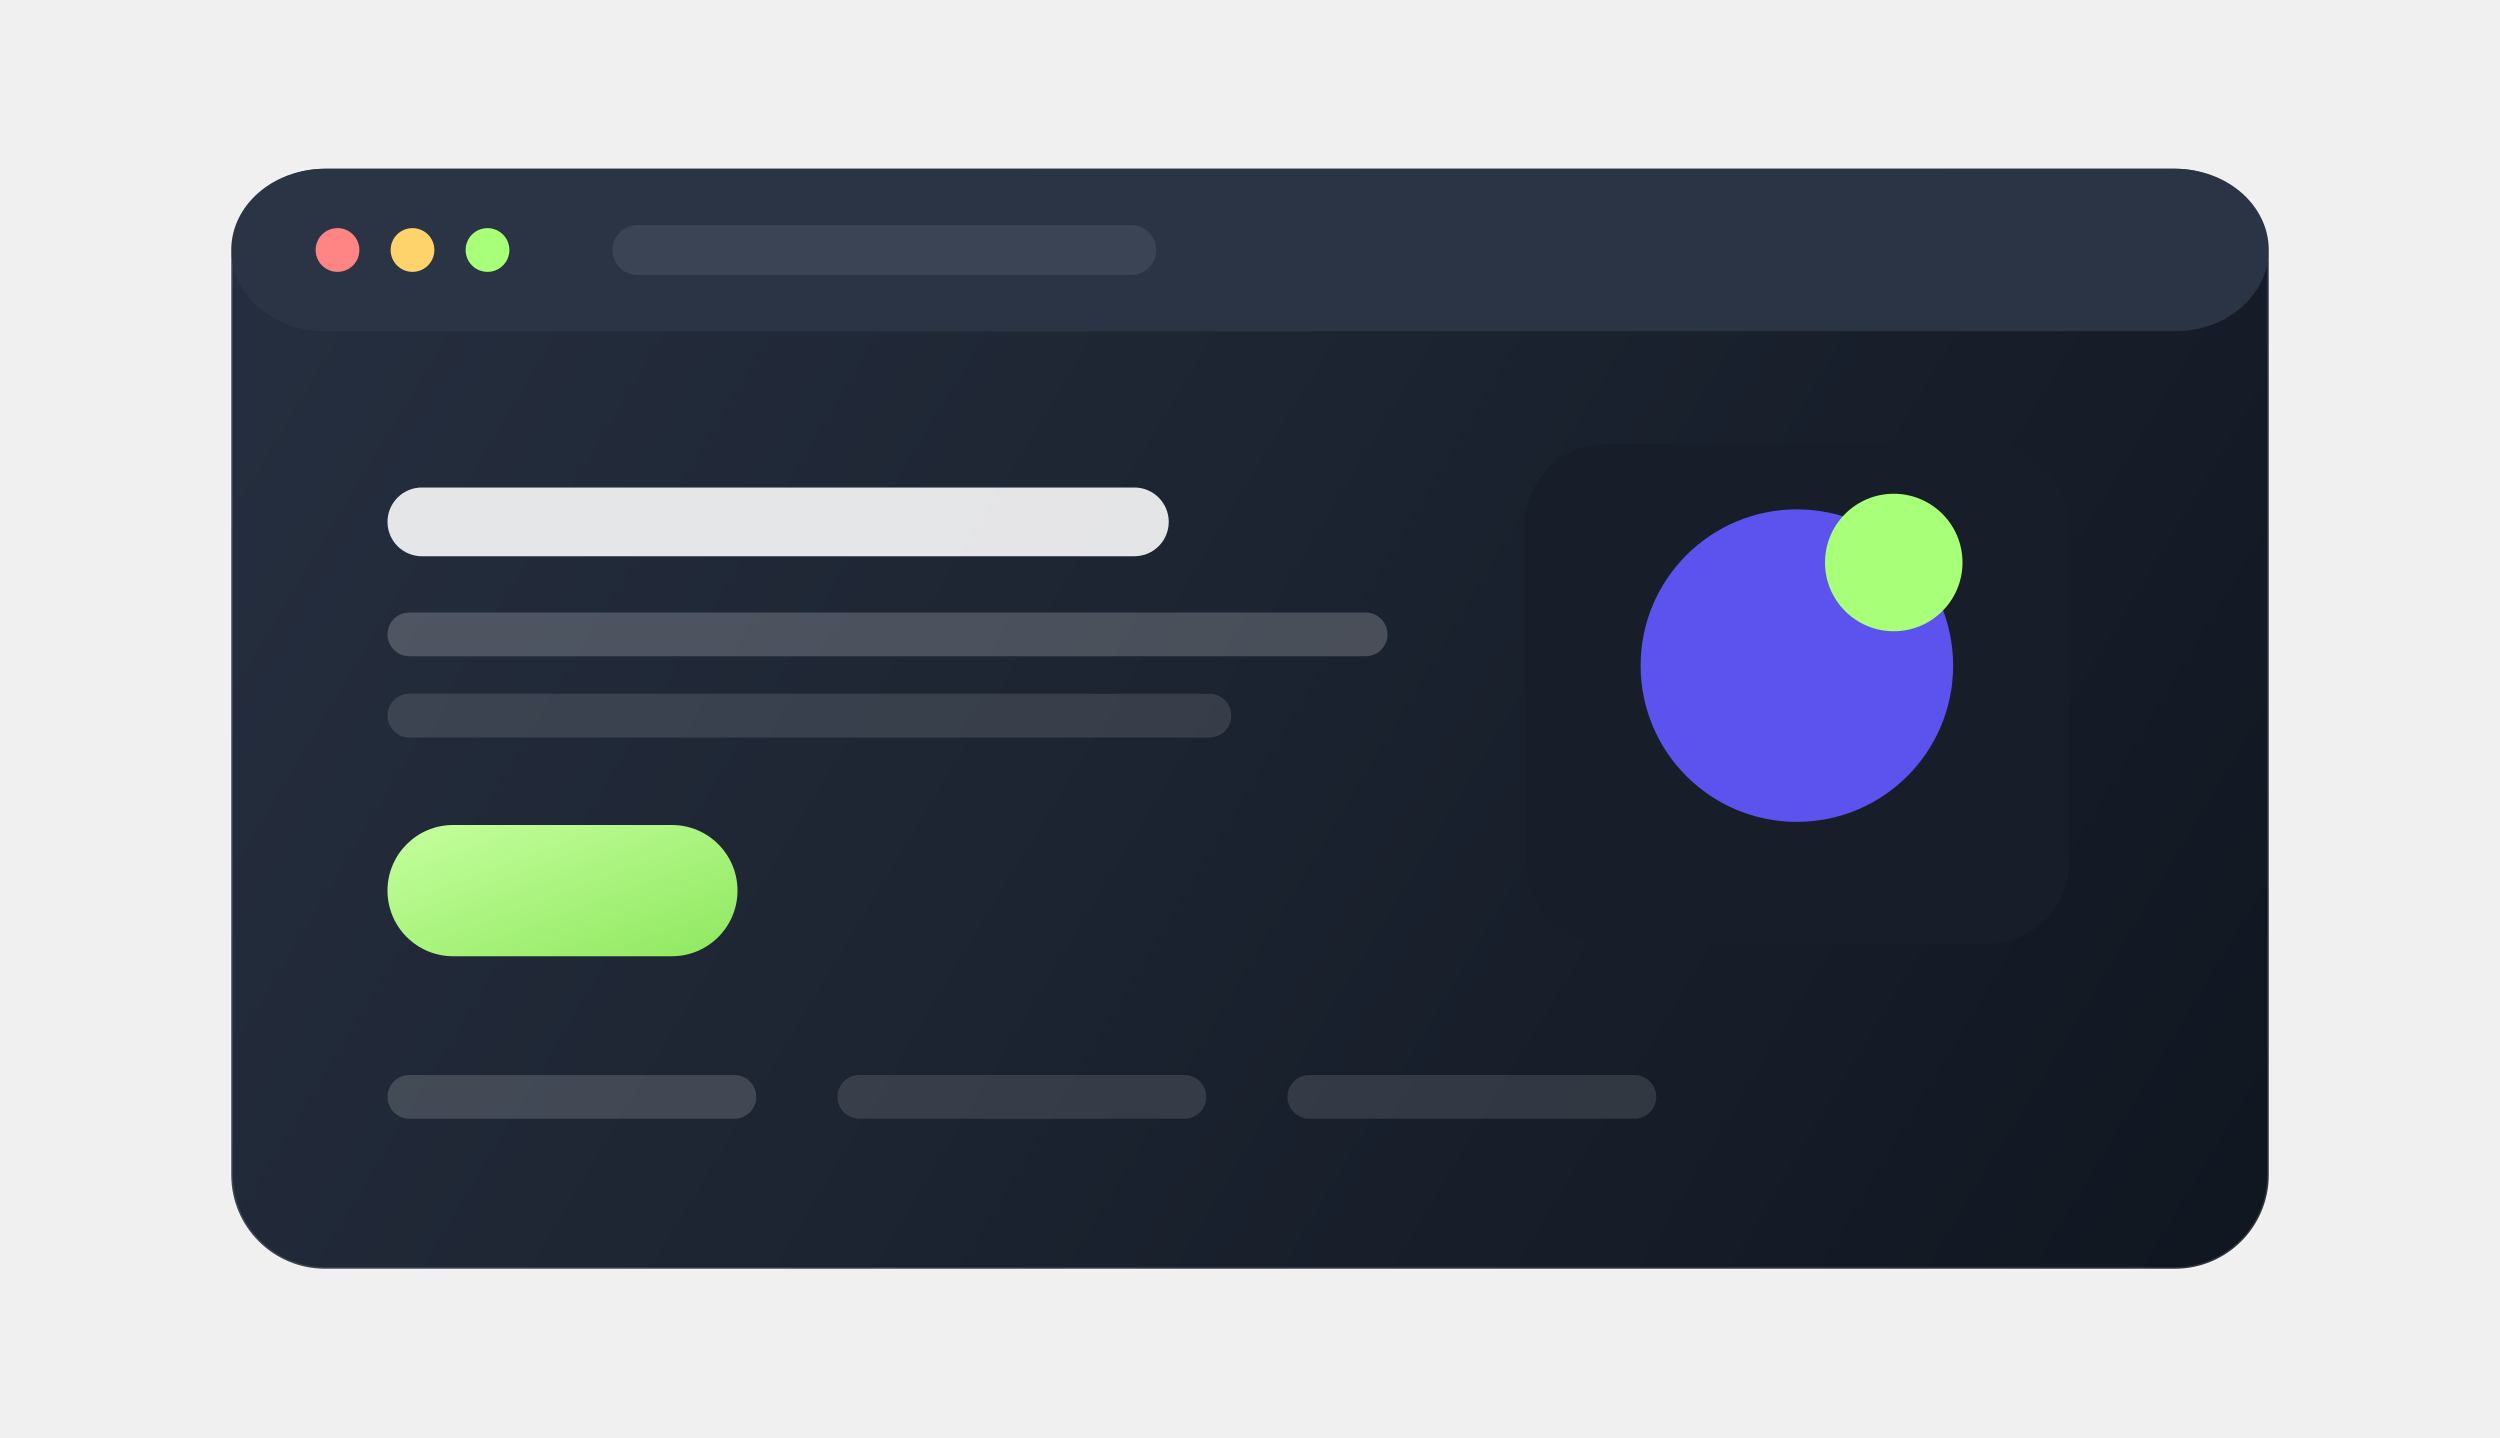
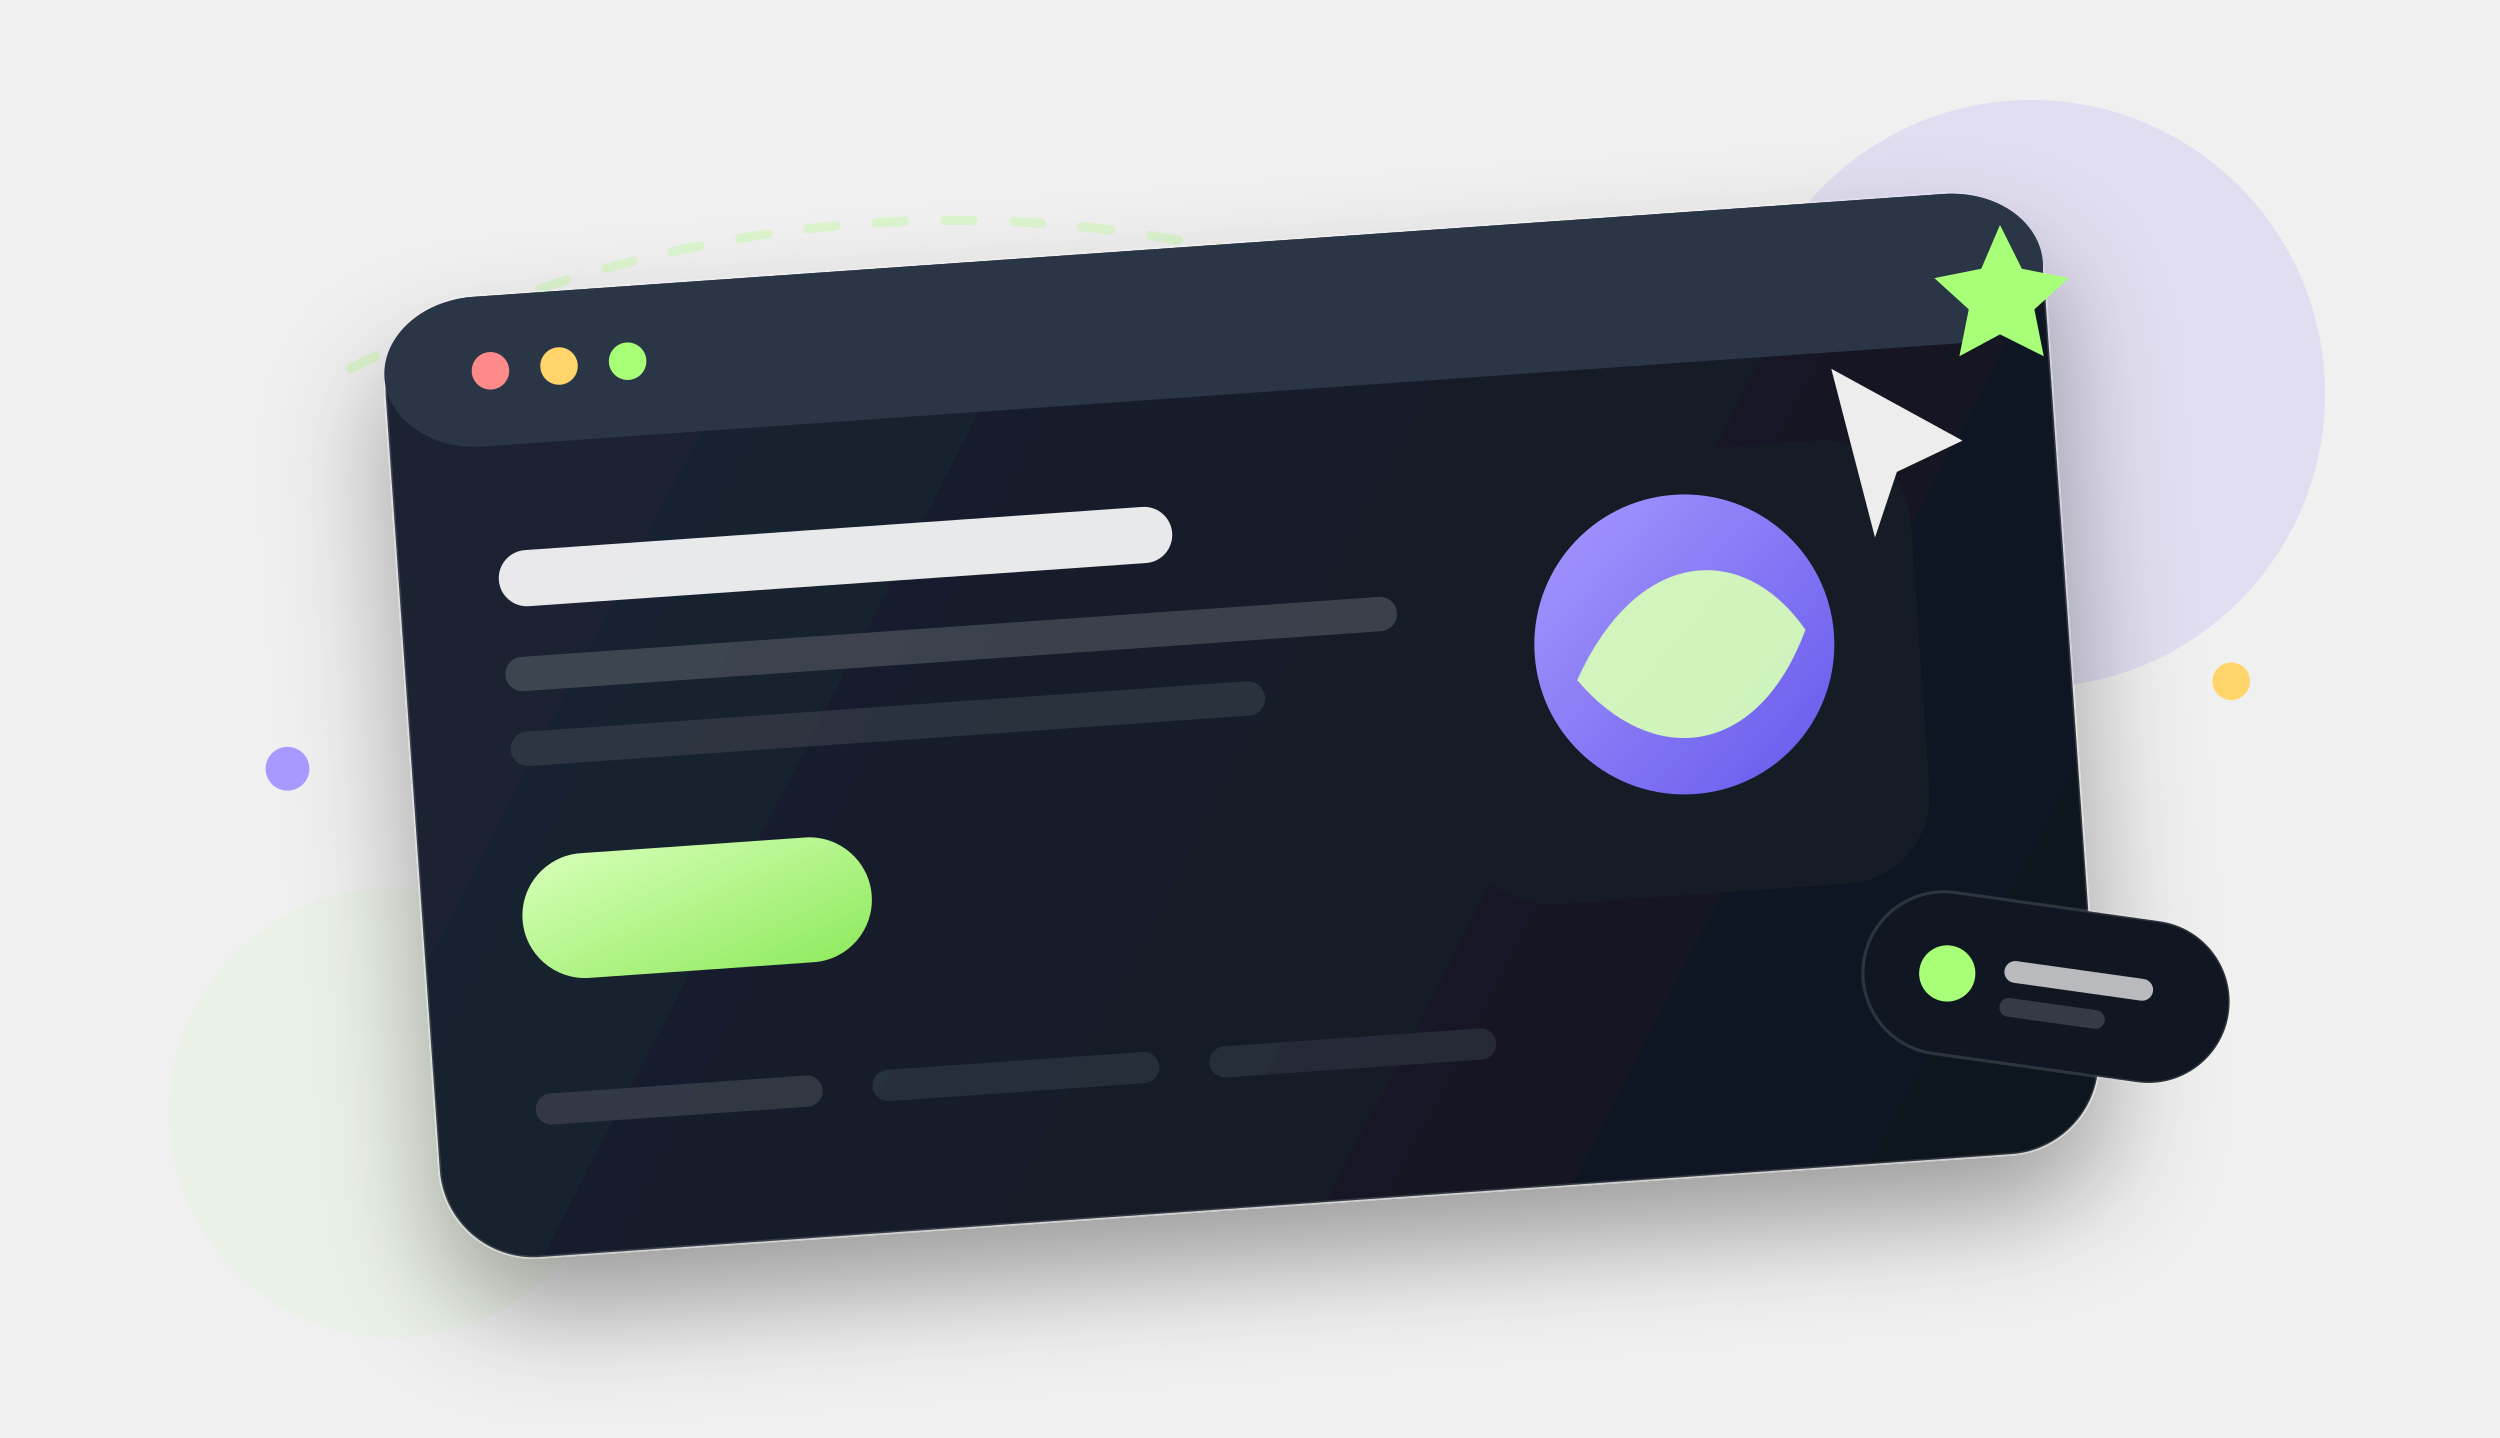
<svg xmlns="http://www.w3.org/2000/svg" width="800" height="460" viewBox="0 0 800 460" fill="none">
  <defs>
-     <linearGradient id="g" x1="120" y1="60" x2="700" y2="410" gradientUnits="userSpaceOnUse">
-       <stop stop-color="#252E3E" />
-       <stop offset="1" stop-color="#111721" />
+     <linearGradient id="bg" x1="96" y1="48" x2="708" y2="420" gradientUnits="userSpaceOnUse">
+       <stop stop-color="#1D2636" />
+       <stop offset="1" stop-color="#0D121B" />
    </linearGradient>
-     <linearGradient id="a" x1="0" y1="0" x2="1" y2="1">
-       <stop stop-color="#C5FF9E" />
-       <stop offset="1" stop-color="#8FE85F" />
+     <linearGradient id="lime" x1="0" y1="0" x2="1" y2="1">
+       <stop stop-color="#D7FFB8" />
+       <stop offset="1" stop-color="#8EEA5D" />
    </linearGradient>
+     <linearGradient id="violet" x1="0" y1="0" x2="1" y2="1">
+       <stop stop-color="#A699FF" />
+       <stop offset="1" stop-color="#6558EB" />
+     </linearGradient>
+     <filter id="shadow">
+       <feDropShadow dx="0" dy="18" stdDeviation="18" flood-color="#000" flood-opacity=".34" />
+     </filter>
  </defs>
-   <rect x="74" y="54" width="652" height="352" rx="30" fill="url(#g)" stroke="#fff" stroke-opacity=".14" />
-   <rect x="74" y="54" width="652" height="52" rx="30" fill="#2A3445" />
-   <circle cx="108" cy="80" r="7" fill="#FF8585" />
-   <circle cx="132" cy="80" r="7" fill="#FFD36B" />
-   <circle cx="156" cy="80" r="7" fill="#A8FF78" />
-   <rect x="196" y="72" width="174" height="16" rx="8" fill="#fff" fill-opacity=".08" />
-   <rect x="124" y="156" width="250" height="22" rx="11" fill="#fff" fill-opacity=".88" />
-   <rect x="124" y="196" width="320" height="14" rx="7" fill="#fff" fill-opacity=".20" />
-   <rect x="124" y="222" width="270" height="14" rx="7" fill="#fff" fill-opacity=".12" />
-   <rect x="124" y="264" width="112" height="42" rx="21" fill="url(#a)" />
-   <rect x="488" y="142" width="174" height="160" rx="26" fill="#171E2A" />
-   <circle cx="575" cy="213" r="50" fill="#6257FF" fill-opacity=".92" />
-   <circle cx="606" cy="180" r="22" fill="#A8FF78" />
-   <rect x="124" y="344" width="118" height="14" rx="7" fill="#fff" fill-opacity=".16" />
-   <rect x="268" y="344" width="118" height="14" rx="7" fill="#fff" fill-opacity=".12" />
-   <rect x="412" y="344" width="118" height="14" rx="7" fill="#fff" fill-opacity=".12" />
+   <circle cx="650" cy="126" r="94" fill="#6558EB" fill-opacity=".12" />
+   <circle cx="126" cy="356" r="72" fill="#A8FF78" fill-opacity=".08" />
+   <path d="M112 118C218 64 330 58 430 90" stroke="#A8FF78" stroke-opacity=".28" stroke-width="3" stroke-linecap="round" stroke-dasharray="9 13" />
+   <g transform="rotate(-4 400 240)" filter="url(#shadow)">
+     <rect x="132" y="78" width="532" height="308" rx="30" fill="url(#bg)" stroke="#fff" stroke-opacity=".14" />
+     <rect x="132" y="78" width="532" height="48" rx="30" fill="#2A3445" />
+     <circle cx="166" cy="102" r="6" fill="#FF8A8A" />
+     <circle cx="188" cy="102" r="6" fill="#FFD46A" />
+     <circle cx="210" cy="102" r="6" fill="#A8FF78" />
+     <rect x="164" y="160" width="216" height="18" rx="9" fill="#fff" fill-opacity=".9" />
+     <rect x="164" y="194" width="286" height="11" rx="5.5" fill="#fff" fill-opacity=".16" />
+     <rect x="164" y="218" width="242" height="11" rx="5.5" fill="#fff" fill-opacity=".09" />
+     <rect x="164" y="258" width="112" height="40" rx="20" fill="url(#lime)" />
+     <rect x="466" y="154" width="150" height="142" rx="28" fill="#141B27" />
+     <circle cx="541" cy="216" r="48" fill="url(#violet)" />
+     <path d="M506 225C528 184 562 184 580 214C562 254 528 255 506 225Z" fill="#D7FFB8" fill-opacity=".92" />
+     <rect x="164" y="334" width="92" height="10" rx="5" fill="#fff" fill-opacity=".11" />
+     <rect x="272" y="334" width="92" height="10" rx="5" fill="#fff" fill-opacity=".08" />
+     <rect x="380" y="334" width="92" height="10" rx="5" fill="#fff" fill-opacity=".08" />
+   </g>
+   <g transform="translate(600 282) rotate(8)">
+     <rect width="118" height="52" rx="26" fill="#101722" stroke="#fff" stroke-opacity=".13" />
+     <circle cx="27" cy="26" r="9" fill="#A8FF78" />
+     <rect x="45" y="19" width="48" height="7" rx="3.5" fill="#fff" fill-opacity=".7" />
+     <rect x="45" y="31" width="34" height="6" rx="3" fill="#fff" fill-opacity=".16" />
+   </g>
+   <path d="M586 118L628 141L607 151L600 172L586 118Z" fill="#fff" fill-opacity=".92" />
+   <path d="M640 72l7 14 15 3-11 10 3 15-14-7-13 7 3-15-11-10 15-3 6-14z" fill="#A8FF78" />
+   <circle cx="92" cy="246" r="7" fill="#A699FF" />
+   <circle cx="714" cy="218" r="6" fill="#FFD46A" />
</svg>
